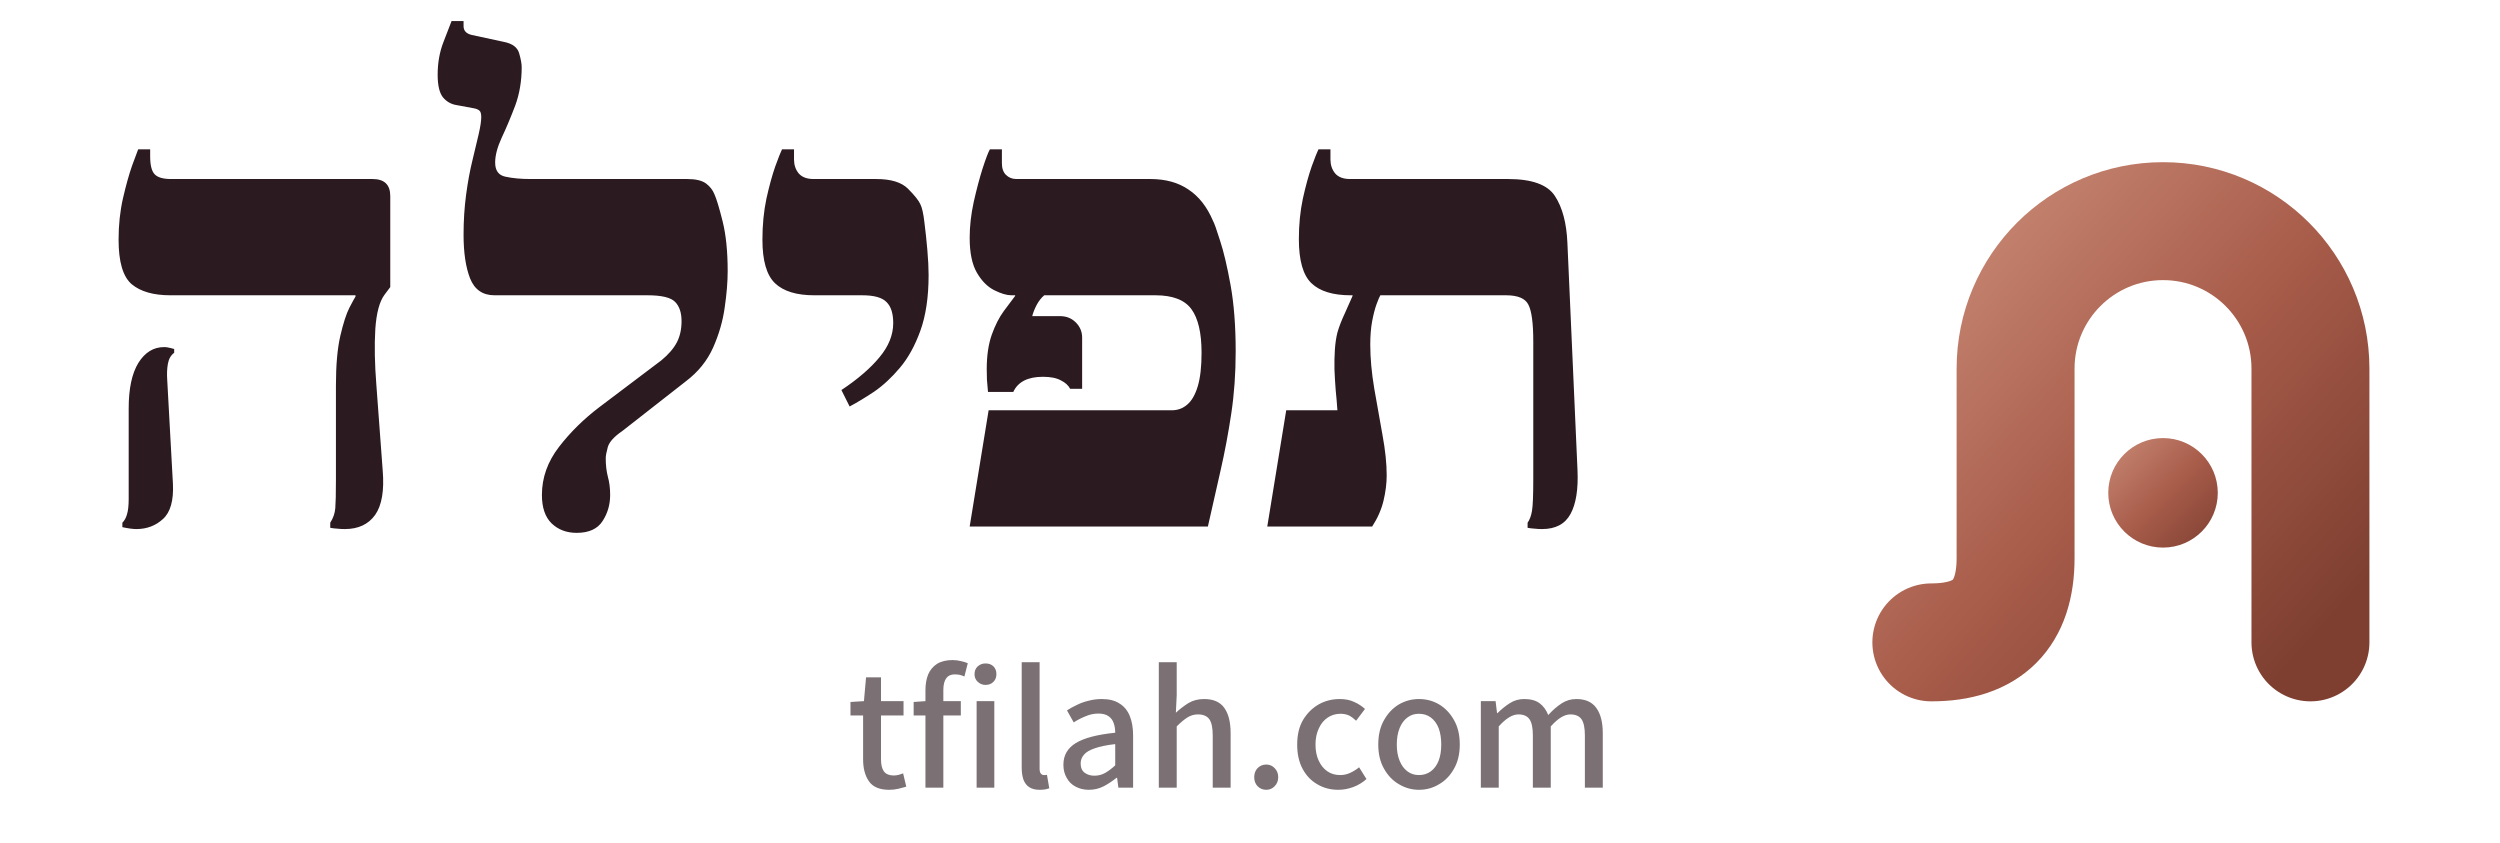
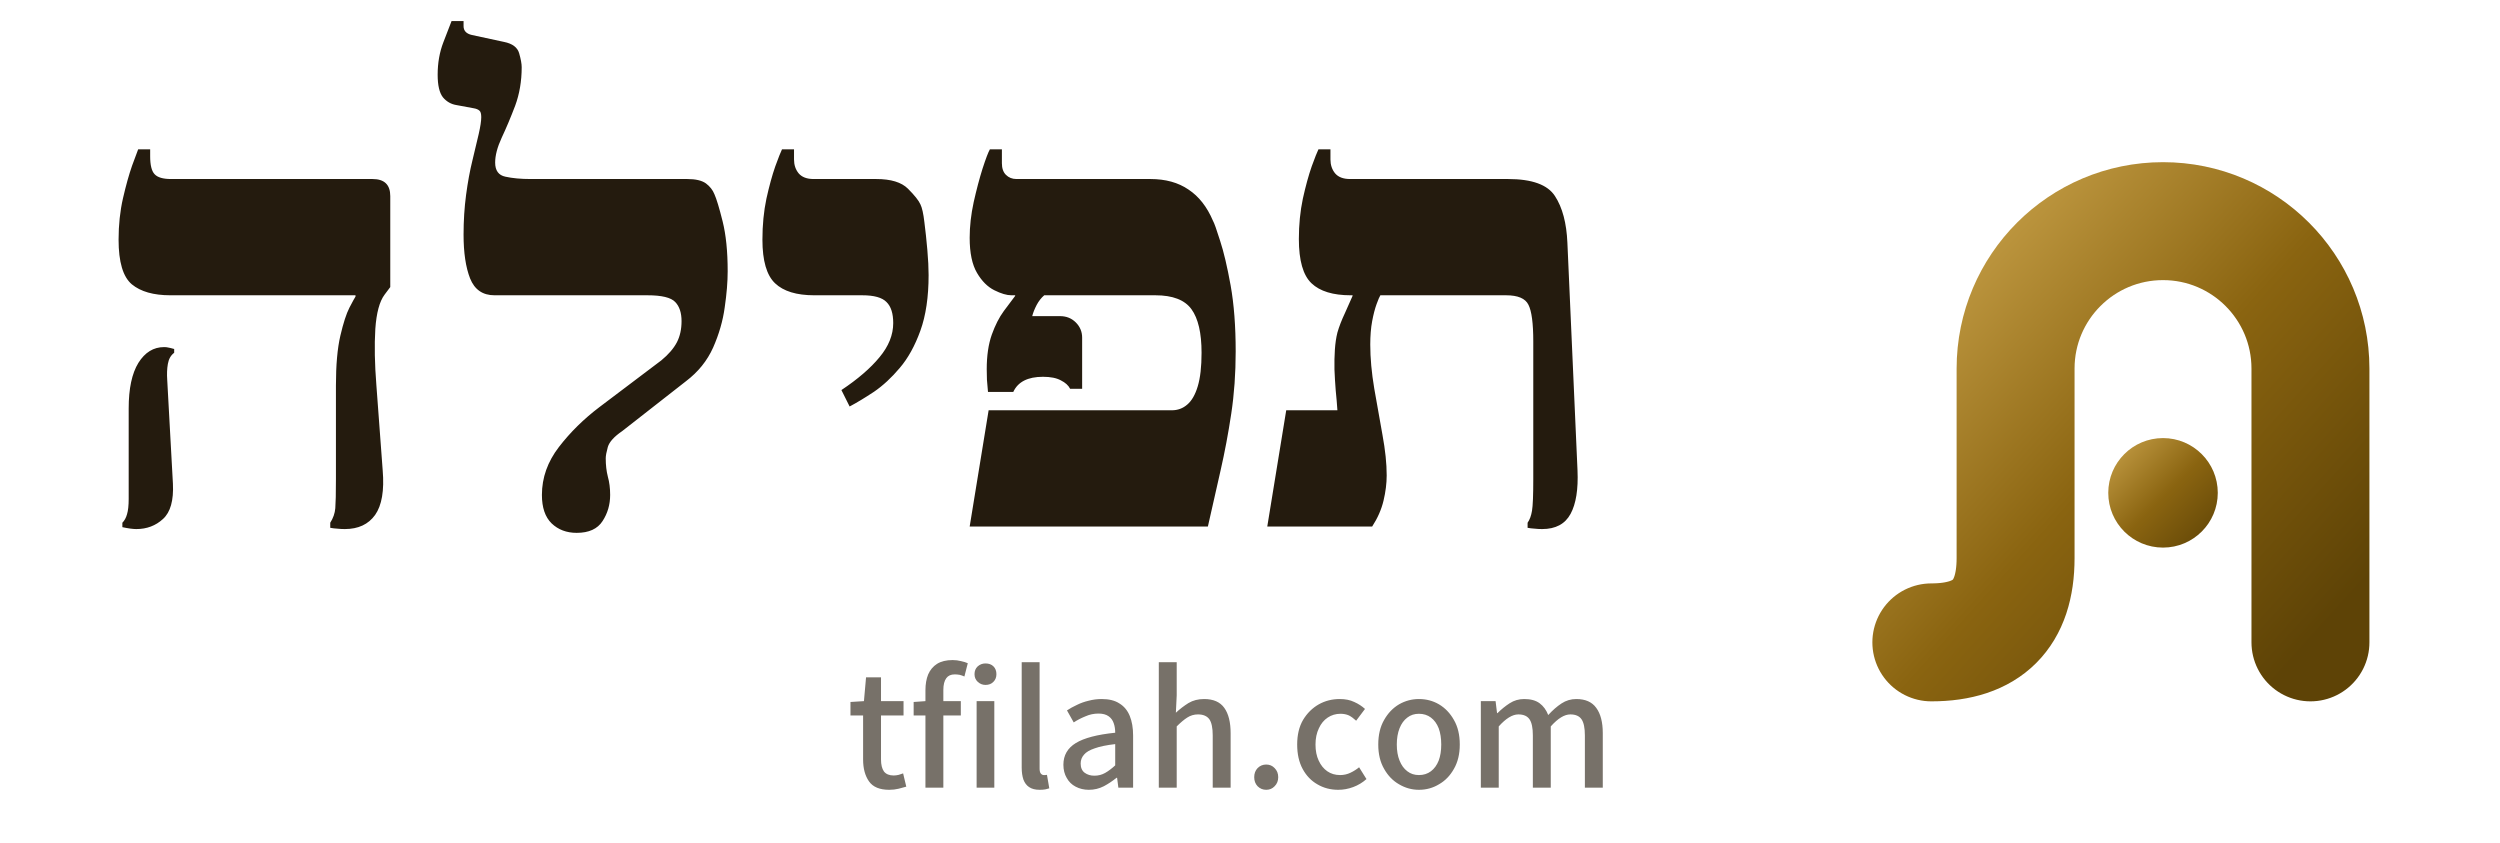
<svg xmlns="http://www.w3.org/2000/svg" viewBox="0 0 118.7 40" role="img" aria-label="תפילה · tfilah.com">
  <g transform="translate(86.7 4)">
    <defs>
      <linearGradient id="tfg" x1="0" y1="0" x2="1" y2="1">
-         <stop offset="0" stop-color="#C98A76" />
-         <stop offset=".52" stop-color="#A85C4A" />
-         <stop offset="1" stop-color="#7E3F31" />
+         <stop offset="0" stop-color="#C9A24A" />
+         <stop offset=".52" stop-color="#8A6410" />
+         <stop offset="1" stop-color="#5E4306" />
      </linearGradient>
    </defs>
    <path d="M23 26.5V13.5A7 7 0 0 0 9 13.5V22.5Q9 26.5 5 26.5" fill="none" stroke="url(#tfg)" stroke-width="5.6" stroke-linecap="round" stroke-linejoin="round" />
    <circle cx="16" cy="19.4" r="2.6" fill="url(#tfg)" />
  </g>
-   <path transform="translate(3.98 25)" d="M12.39 0.12Q12.21 0.12 12.03 0.1Q11.85 0.09 11.7 0.06V-0.18Q11.91 -0.51 11.94 -0.87Q11.97 -1.23 11.97 -2.25V-6.69Q11.97 -8.16 12.18 -9.06Q12.39 -9.96 12.61 -10.39Q12.84 -10.83 12.9 -10.92V-10.98H4.11Q2.91 -10.98 2.28 -11.5Q1.65 -12.03 1.65 -13.62Q1.65 -14.67 1.86 -15.59Q2.07 -16.5 2.29 -17.13Q2.52 -17.76 2.58 -17.91H3.15V-17.58Q3.15 -16.95 3.36 -16.73Q3.57 -16.5 4.14 -16.5H13.71Q14.55 -16.5 14.55 -15.69V-11.37L14.28 -11.01Q13.92 -10.53 13.84 -9.38Q13.77 -8.22 13.89 -6.72L14.19 -2.67Q14.31 -1.23 13.83 -0.55Q13.35 0.12 12.39 0.12ZM2.49 0.12Q2.25 0.12 1.83 0.03V-0.18Q1.98 -0.33 2.05 -0.58Q2.13 -0.84 2.13 -1.32V-5.61Q2.13 -7.02 2.59 -7.77Q3.06 -8.52 3.81 -8.52Q3.93 -8.52 4 -8.5Q4.08 -8.49 4.29 -8.43V-8.25Q4.05 -8.07 3.99 -7.72Q3.93 -7.38 3.96 -6.96L4.23 -2.04Q4.29 -0.84 3.76 -0.36Q3.24 0.12 2.49 0.12ZM23.4 0.3Q22.68 0.3 22.21 -0.15Q21.75 -0.6 21.75 -1.5Q21.75 -2.73 22.56 -3.78Q23.37 -4.83 24.48 -5.67L27.42 -7.89Q27.93 -8.31 28.16 -8.75Q28.38 -9.18 28.38 -9.75Q28.38 -10.35 28.08 -10.66Q27.78 -10.98 26.76 -10.98H19.5Q18.66 -10.98 18.34 -11.78Q18.03 -12.57 18.03 -13.86Q18.03 -14.85 18.15 -15.75Q18.27 -16.65 18.45 -17.38Q18.63 -18.12 18.75 -18.64Q18.87 -19.17 18.87 -19.44Q18.87 -19.68 18.78 -19.75Q18.69 -19.83 18.51 -19.86L17.7 -20.01Q17.31 -20.07 17.05 -20.38Q16.8 -20.7 16.8 -21.45Q16.8 -22.29 17.07 -22.99Q17.34 -23.7 17.46 -24H18.03V-23.76Q18.03 -23.43 18.42 -23.34L19.95 -23.01Q20.55 -22.89 20.67 -22.47Q20.79 -22.05 20.79 -21.81Q20.79 -20.82 20.48 -19.98Q20.16 -19.14 19.84 -18.46Q19.53 -17.79 19.53 -17.28Q19.53 -16.71 20.02 -16.61Q20.52 -16.5 21.21 -16.5H28.65Q29.25 -16.5 29.54 -16.29Q29.82 -16.08 29.94 -15.78Q30.09 -15.45 30.33 -14.49Q30.57 -13.53 30.57 -12.12Q30.57 -11.37 30.43 -10.41Q30.3 -9.45 29.88 -8.5Q29.46 -7.56 28.59 -6.9L25.56 -4.53Q24.99 -4.14 24.88 -3.78Q24.78 -3.42 24.78 -3.24Q24.78 -2.76 24.88 -2.37Q24.99 -1.98 24.99 -1.5Q24.99 -0.81 24.63 -0.26Q24.27 0.3 23.4 0.3ZM36.36 -5.7 35.97 -6.48Q37.14 -7.26 37.78 -8.04Q38.43 -8.82 38.43 -9.66Q38.43 -10.35 38.11 -10.66Q37.8 -10.98 36.96 -10.98H34.68Q33.42 -10.98 32.82 -11.55Q32.22 -12.12 32.22 -13.62Q32.22 -14.67 32.41 -15.57Q32.61 -16.47 32.83 -17.1Q33.06 -17.73 33.15 -17.91H33.72V-17.43Q33.72 -17.04 33.94 -16.77Q34.17 -16.5 34.65 -16.5H37.62Q38.67 -16.5 39.13 -16.04Q39.6 -15.57 39.72 -15.3Q39.84 -15.06 39.91 -14.45Q39.99 -13.83 40.05 -13.14Q40.11 -12.45 40.11 -11.94Q40.11 -10.38 39.72 -9.3Q39.33 -8.22 38.74 -7.53Q38.16 -6.84 37.52 -6.4Q36.87 -5.97 36.36 -5.7ZM42.06 0 42.96 -5.52H51.66Q52.08 -5.52 52.39 -5.79Q52.71 -6.06 52.89 -6.66Q53.07 -7.26 53.07 -8.25Q53.07 -9.66 52.59 -10.32Q52.11 -10.98 50.88 -10.98H45.6Q45.39 -10.8 45.24 -10.52Q45.09 -10.23 45.03 -9.99H46.35Q46.8 -9.99 47.1 -9.69Q47.4 -9.39 47.4 -8.97V-6.54H46.83Q46.71 -6.78 46.39 -6.94Q46.08 -7.11 45.54 -7.11Q44.46 -7.11 44.13 -6.39H42.93Q42.9 -6.75 42.88 -6.97Q42.87 -7.2 42.87 -7.47Q42.87 -8.43 43.11 -9.11Q43.35 -9.78 43.68 -10.23Q44.01 -10.68 44.22 -10.95V-10.98H44.04Q43.71 -10.98 43.23 -11.22Q42.75 -11.46 42.41 -12.04Q42.06 -12.63 42.06 -13.71Q42.06 -14.52 42.25 -15.4Q42.45 -16.29 42.67 -16.99Q42.9 -17.7 43.02 -17.91H43.59V-17.25Q43.59 -16.89 43.78 -16.7Q43.98 -16.5 44.28 -16.5H50.64Q51.72 -16.5 52.45 -16Q53.19 -15.51 53.61 -14.52Q53.7 -14.37 53.95 -13.57Q54.21 -12.78 54.45 -11.45Q54.69 -10.11 54.69 -8.31Q54.69 -6.75 54.48 -5.36Q54.27 -3.96 53.97 -2.65Q53.67 -1.35 53.37 0ZM69.24 0.12Q69.06 0.12 68.88 0.1Q68.7 0.09 68.55 0.06V-0.18Q68.7 -0.39 68.76 -0.75Q68.82 -1.11 68.82 -2.25V-8.79Q68.82 -10.08 68.59 -10.53Q68.37 -10.98 67.53 -10.98H61.56Q61.5 -10.89 61.38 -10.56Q61.26 -10.23 61.17 -9.75Q61.08 -9.27 61.08 -8.64Q61.08 -7.68 61.27 -6.55Q61.47 -5.43 61.66 -4.35Q61.86 -3.27 61.86 -2.43Q61.86 -1.86 61.71 -1.23Q61.56 -0.6 61.17 0H56.19L57.09 -5.52H59.52Q59.49 -5.97 59.44 -6.46Q59.4 -6.96 59.38 -7.46Q59.37 -7.95 59.4 -8.4Q59.43 -8.85 59.52 -9.21Q59.64 -9.63 59.88 -10.14L60.24 -10.95V-10.98H60.15Q58.89 -10.98 58.29 -11.55Q57.69 -12.12 57.69 -13.65Q57.69 -14.67 57.88 -15.57Q58.08 -16.47 58.3 -17.1Q58.53 -17.73 58.62 -17.91H59.19V-17.43Q59.19 -17.04 59.41 -16.77Q59.64 -16.5 60.12 -16.5H67.62Q69.33 -16.5 69.85 -15.69Q70.38 -14.88 70.44 -13.47L70.92 -2.67Q70.98 -1.32 70.59 -0.6Q70.2 0.12 69.24 0.12Z" fill="#2B1A1F" />
-   <path transform="translate(40.20 37.4)" d="M2.02 0.1Q1.34 0.1 1.06 -0.3Q0.78 -0.7 0.78 -1.34V-3.43H0.18V-4.07L0.82 -4.11L0.92 -5.24H1.63V-4.11H2.7V-3.43H1.63V-1.34Q1.63 -0.97 1.77 -0.77Q1.92 -0.58 2.23 -0.58Q2.34 -0.58 2.47 -0.61Q2.59 -0.65 2.68 -0.68L2.83 -0.05Q2.66 0 2.46 0.05Q2.25 0.1 2.02 0.1ZM3.74 0V-3.43H3.18V-4.07L3.74 -4.11V-4.63Q3.74 -5.06 3.87 -5.38Q4.01 -5.7 4.29 -5.88Q4.58 -6.06 5.03 -6.06Q5.24 -6.06 5.43 -6.01Q5.62 -5.97 5.75 -5.91L5.59 -5.28Q5.48 -5.33 5.36 -5.36Q5.24 -5.38 5.13 -5.38Q4.86 -5.38 4.73 -5.2Q4.59 -5.01 4.59 -4.64V-4.11H5.42V-3.43H4.59V0ZM6.17 0V-4.11H7.01V0ZM6.59 -4.88Q6.38 -4.88 6.22 -5.03Q6.07 -5.17 6.07 -5.39Q6.07 -5.62 6.22 -5.76Q6.38 -5.9 6.59 -5.9Q6.83 -5.9 6.97 -5.76Q7.11 -5.62 7.11 -5.39Q7.11 -5.17 6.97 -5.03Q6.83 -4.88 6.59 -4.88ZM9.16 0.1Q8.85 0.1 8.66 -0.03Q8.48 -0.15 8.39 -0.39Q8.31 -0.63 8.31 -0.96V-5.96H9.16V-0.91Q9.16 -0.74 9.22 -0.67Q9.28 -0.6 9.36 -0.6Q9.39 -0.6 9.42 -0.6Q9.46 -0.6 9.51 -0.61L9.62 0.03Q9.54 0.05 9.43 0.08Q9.32 0.1 9.16 0.1ZM11.5 0.1Q11.15 0.1 10.87 -0.05Q10.6 -0.19 10.45 -0.46Q10.29 -0.73 10.29 -1.09Q10.29 -1.76 10.88 -2.12Q11.47 -2.48 12.75 -2.61Q12.75 -2.86 12.68 -3.06Q12.61 -3.27 12.44 -3.39Q12.26 -3.52 11.96 -3.52Q11.63 -3.52 11.34 -3.39Q11.04 -3.27 10.78 -3.1L10.46 -3.67Q10.67 -3.81 10.93 -3.93Q11.19 -4.06 11.49 -4.13Q11.79 -4.21 12.11 -4.21Q12.63 -4.21 12.95 -4Q13.28 -3.8 13.44 -3.41Q13.6 -3.02 13.6 -2.47V0H12.9L12.84 -0.47H12.81Q12.53 -0.24 12.21 -0.07Q11.88 0.1 11.5 0.1ZM11.76 -0.57Q12.04 -0.57 12.27 -0.7Q12.5 -0.83 12.75 -1.06V-2.07Q12.14 -2 11.78 -1.87Q11.42 -1.75 11.27 -1.57Q11.11 -1.39 11.11 -1.15Q11.11 -0.85 11.3 -0.71Q11.49 -0.57 11.76 -0.57ZM14.82 0V-5.96H15.67V-4.38L15.63 -3.56Q15.91 -3.82 16.23 -4.02Q16.55 -4.21 16.97 -4.21Q17.63 -4.21 17.93 -3.79Q18.23 -3.37 18.23 -2.59V0H17.38V-2.48Q17.38 -3.02 17.22 -3.25Q17.05 -3.48 16.68 -3.48Q16.4 -3.48 16.17 -3.33Q15.95 -3.19 15.67 -2.91V0ZM19.92 0.1Q19.68 0.1 19.51 -0.07Q19.35 -0.24 19.35 -0.5Q19.35 -0.76 19.51 -0.93Q19.68 -1.1 19.92 -1.1Q20.16 -1.1 20.32 -0.93Q20.49 -0.76 20.49 -0.5Q20.49 -0.24 20.32 -0.07Q20.16 0.1 19.92 0.1ZM23.34 0.1Q22.79 0.1 22.35 -0.16Q21.91 -0.41 21.65 -0.89Q21.39 -1.37 21.39 -2.05Q21.39 -2.74 21.67 -3.22Q21.96 -3.7 22.42 -3.96Q22.87 -4.21 23.41 -4.21Q23.81 -4.21 24.1 -4.07Q24.39 -3.94 24.61 -3.74L24.19 -3.18Q24.02 -3.34 23.85 -3.43Q23.67 -3.51 23.45 -3.51Q23.11 -3.51 22.84 -3.33Q22.57 -3.15 22.42 -2.82Q22.26 -2.49 22.26 -2.05Q22.26 -1.61 22.41 -1.29Q22.56 -0.96 22.82 -0.78Q23.08 -0.6 23.43 -0.6Q23.69 -0.6 23.92 -0.71Q24.15 -0.82 24.33 -0.97L24.68 -0.41Q24.4 -0.16 24.05 -0.03Q23.7 0.1 23.34 0.1ZM27.17 0.1Q26.67 0.1 26.23 -0.16Q25.79 -0.41 25.52 -0.89Q25.24 -1.37 25.24 -2.05Q25.24 -2.74 25.52 -3.22Q25.79 -3.7 26.23 -3.96Q26.67 -4.21 27.17 -4.21Q27.69 -4.21 28.12 -3.96Q28.56 -3.7 28.83 -3.22Q29.11 -2.74 29.11 -2.05Q29.11 -1.37 28.83 -0.89Q28.56 -0.41 28.12 -0.16Q27.69 0.1 27.17 0.1ZM27.17 -0.6Q27.5 -0.6 27.74 -0.78Q27.98 -0.96 28.11 -1.29Q28.23 -1.61 28.23 -2.05Q28.23 -2.49 28.11 -2.82Q27.98 -3.15 27.74 -3.33Q27.5 -3.51 27.17 -3.51Q26.85 -3.51 26.62 -3.33Q26.38 -3.15 26.25 -2.82Q26.12 -2.49 26.12 -2.05Q26.12 -1.61 26.25 -1.29Q26.38 -0.96 26.62 -0.78Q26.85 -0.6 27.17 -0.6ZM30.11 0V-4.11H30.81L30.88 -3.54H30.9Q31.17 -3.81 31.48 -4.01Q31.79 -4.21 32.17 -4.21Q32.63 -4.21 32.9 -4.01Q33.17 -3.81 33.31 -3.45Q33.62 -3.79 33.94 -4Q34.26 -4.21 34.64 -4.21Q35.29 -4.21 35.59 -3.79Q35.9 -3.37 35.9 -2.59V0H35.05V-2.48Q35.05 -3.02 34.89 -3.25Q34.73 -3.48 34.36 -3.48Q34.15 -3.48 33.92 -3.34Q33.69 -3.2 33.43 -2.91V0H32.58V-2.48Q32.58 -3.02 32.42 -3.25Q32.26 -3.48 31.89 -3.48Q31.47 -3.48 30.96 -2.91V0Z" fill="#2B1A1F" fill-opacity=".62" />
+   <path transform="translate(3.98 25)" d="M12.39 0.12Q12.21 0.12 12.03 0.1Q11.85 0.09 11.7 0.06V-0.18Q11.91 -0.51 11.94 -0.87Q11.97 -1.23 11.97 -2.25V-6.69Q11.97 -8.16 12.18 -9.06Q12.39 -9.96 12.61 -10.39Q12.84 -10.83 12.9 -10.92V-10.98H4.11Q2.91 -10.98 2.28 -11.5Q1.65 -12.03 1.65 -13.62Q1.65 -14.67 1.86 -15.59Q2.07 -16.5 2.29 -17.13Q2.52 -17.76 2.58 -17.91H3.15V-17.58Q3.15 -16.95 3.36 -16.73Q3.57 -16.5 4.14 -16.5H13.71Q14.55 -16.5 14.55 -15.69V-11.37L14.28 -11.01Q13.92 -10.53 13.84 -9.38Q13.77 -8.22 13.89 -6.72L14.19 -2.67Q14.31 -1.23 13.83 -0.55Q13.35 0.12 12.39 0.12ZM2.49 0.12Q2.25 0.12 1.83 0.03V-0.18Q1.98 -0.33 2.05 -0.58Q2.13 -0.84 2.13 -1.32V-5.61Q2.13 -7.02 2.59 -7.77Q3.06 -8.52 3.81 -8.52Q3.93 -8.52 4 -8.5Q4.08 -8.49 4.29 -8.43V-8.25Q4.05 -8.07 3.99 -7.72Q3.93 -7.38 3.96 -6.96L4.23 -2.04Q4.29 -0.84 3.76 -0.36Q3.24 0.12 2.49 0.12ZM23.4 0.3Q22.68 0.3 22.21 -0.15Q21.75 -0.6 21.75 -1.5Q21.75 -2.73 22.56 -3.78Q23.37 -4.83 24.48 -5.67L27.42 -7.89Q27.93 -8.31 28.16 -8.75Q28.38 -9.18 28.38 -9.75Q28.38 -10.35 28.08 -10.66Q27.78 -10.98 26.76 -10.98H19.5Q18.66 -10.98 18.34 -11.78Q18.03 -12.57 18.03 -13.86Q18.03 -14.85 18.15 -15.75Q18.27 -16.65 18.45 -17.38Q18.63 -18.12 18.75 -18.64Q18.87 -19.17 18.87 -19.44Q18.87 -19.68 18.78 -19.75Q18.69 -19.83 18.51 -19.86L17.7 -20.01Q17.31 -20.07 17.05 -20.38Q16.8 -20.7 16.8 -21.45Q16.8 -22.29 17.07 -22.99Q17.34 -23.7 17.46 -24H18.03V-23.76Q18.03 -23.43 18.42 -23.34L19.95 -23.01Q20.55 -22.89 20.67 -22.47Q20.79 -22.05 20.79 -21.81Q20.79 -20.82 20.48 -19.98Q20.16 -19.14 19.84 -18.46Q19.53 -17.79 19.53 -17.28Q19.53 -16.71 20.02 -16.61Q20.52 -16.5 21.21 -16.5H28.65Q29.25 -16.5 29.54 -16.29Q29.82 -16.08 29.94 -15.78Q30.09 -15.45 30.33 -14.49Q30.57 -13.53 30.57 -12.12Q30.57 -11.37 30.43 -10.41Q30.3 -9.45 29.88 -8.5Q29.46 -7.56 28.59 -6.9L25.56 -4.53Q24.99 -4.14 24.88 -3.78Q24.78 -3.42 24.78 -3.24Q24.78 -2.76 24.88 -2.37Q24.99 -1.98 24.99 -1.5Q24.99 -0.81 24.63 -0.26Q24.27 0.3 23.4 0.3ZM36.36 -5.7 35.97 -6.48Q37.14 -7.26 37.78 -8.04Q38.43 -8.82 38.43 -9.66Q38.43 -10.35 38.11 -10.66Q37.8 -10.98 36.96 -10.98H34.68Q33.42 -10.98 32.82 -11.55Q32.22 -12.12 32.22 -13.62Q32.22 -14.67 32.41 -15.57Q32.61 -16.47 32.83 -17.1Q33.06 -17.73 33.15 -17.91H33.72V-17.43Q33.72 -17.04 33.94 -16.77Q34.17 -16.5 34.65 -16.5H37.62Q38.67 -16.5 39.13 -16.04Q39.6 -15.57 39.72 -15.3Q39.84 -15.06 39.91 -14.45Q39.99 -13.83 40.05 -13.14Q40.11 -12.45 40.11 -11.94Q40.11 -10.38 39.72 -9.3Q39.33 -8.22 38.74 -7.53Q38.16 -6.84 37.52 -6.4Q36.87 -5.97 36.36 -5.7ZM42.06 0 42.96 -5.52H51.66Q52.08 -5.52 52.39 -5.79Q52.71 -6.06 52.89 -6.66Q53.07 -7.26 53.07 -8.25Q53.07 -9.66 52.59 -10.32Q52.11 -10.98 50.88 -10.98H45.6Q45.39 -10.8 45.24 -10.52Q45.09 -10.23 45.03 -9.99H46.35Q46.8 -9.99 47.1 -9.69Q47.4 -9.39 47.4 -8.97V-6.54H46.83Q46.71 -6.78 46.39 -6.94Q46.08 -7.11 45.54 -7.11Q44.46 -7.11 44.13 -6.39H42.93Q42.9 -6.75 42.88 -6.97Q42.87 -7.2 42.87 -7.47Q42.87 -8.43 43.11 -9.11Q43.35 -9.78 43.68 -10.23Q44.01 -10.68 44.22 -10.95V-10.98H44.04Q43.71 -10.98 43.23 -11.22Q42.75 -11.46 42.41 -12.04Q42.06 -12.63 42.06 -13.71Q42.06 -14.52 42.25 -15.4Q42.45 -16.29 42.67 -16.99Q42.9 -17.7 43.02 -17.91H43.59V-17.25Q43.59 -16.89 43.78 -16.7Q43.98 -16.5 44.28 -16.5H50.64Q51.72 -16.5 52.45 -16Q53.19 -15.51 53.61 -14.52Q53.7 -14.37 53.95 -13.57Q54.21 -12.78 54.45 -11.45Q54.69 -10.11 54.69 -8.31Q54.69 -6.75 54.48 -5.36Q54.27 -3.96 53.97 -2.65Q53.67 -1.35 53.37 0ZM69.24 0.12Q69.06 0.12 68.88 0.1Q68.7 0.09 68.55 0.06V-0.18Q68.7 -0.39 68.76 -0.75Q68.82 -1.11 68.82 -2.25V-8.79Q68.82 -10.08 68.59 -10.53Q68.37 -10.98 67.53 -10.98H61.56Q61.5 -10.89 61.38 -10.56Q61.26 -10.23 61.17 -9.75Q61.08 -9.27 61.08 -8.64Q61.08 -7.68 61.27 -6.55Q61.47 -5.43 61.66 -4.35Q61.86 -3.27 61.86 -2.43Q61.86 -1.86 61.71 -1.23Q61.56 -0.6 61.17 0H56.19L57.09 -5.52H59.52Q59.49 -5.97 59.44 -6.46Q59.4 -6.96 59.38 -7.46Q59.37 -7.95 59.4 -8.4Q59.43 -8.85 59.52 -9.21Q59.64 -9.63 59.88 -10.14L60.24 -10.95V-10.98H60.15Q58.89 -10.98 58.29 -11.55Q57.69 -12.12 57.69 -13.65Q57.69 -14.67 57.88 -15.57Q58.08 -16.47 58.3 -17.1Q58.53 -17.73 58.62 -17.91H59.19V-17.43Q59.19 -17.04 59.41 -16.77Q59.64 -16.5 60.12 -16.5H67.62Q69.33 -16.5 69.85 -15.69Q70.38 -14.88 70.44 -13.47L70.92 -2.67Q70.98 -1.32 70.59 -0.6Q70.2 0.12 69.24 0.12Z" fill="#241B0E" />
+   <path transform="translate(40.20 37.4)" d="M2.02 0.1Q1.34 0.1 1.06 -0.3Q0.78 -0.7 0.78 -1.34V-3.43H0.18V-4.07L0.82 -4.11L0.92 -5.24H1.63V-4.11H2.7V-3.43H1.63V-1.34Q1.63 -0.97 1.77 -0.77Q1.92 -0.58 2.23 -0.58Q2.34 -0.58 2.47 -0.61Q2.59 -0.65 2.68 -0.68L2.83 -0.05Q2.66 0 2.46 0.05Q2.25 0.1 2.02 0.1ZM3.74 0V-3.43H3.18V-4.07L3.74 -4.11V-4.63Q3.74 -5.06 3.87 -5.38Q4.01 -5.7 4.29 -5.88Q4.58 -6.06 5.03 -6.06Q5.24 -6.06 5.43 -6.01Q5.62 -5.97 5.75 -5.91L5.59 -5.28Q5.48 -5.33 5.36 -5.36Q5.24 -5.38 5.13 -5.38Q4.86 -5.38 4.73 -5.2Q4.59 -5.01 4.59 -4.64V-4.11H5.42V-3.43H4.59V0ZM6.17 0V-4.11H7.01V0ZM6.59 -4.88Q6.38 -4.88 6.22 -5.03Q6.07 -5.17 6.07 -5.39Q6.07 -5.62 6.22 -5.76Q6.38 -5.9 6.59 -5.9Q6.83 -5.9 6.97 -5.76Q7.11 -5.62 7.11 -5.39Q7.11 -5.17 6.97 -5.03Q6.83 -4.88 6.59 -4.88ZM9.16 0.1Q8.85 0.1 8.66 -0.03Q8.48 -0.15 8.39 -0.39Q8.31 -0.63 8.31 -0.96V-5.96H9.16V-0.91Q9.16 -0.74 9.22 -0.67Q9.28 -0.6 9.36 -0.6Q9.39 -0.6 9.42 -0.6Q9.46 -0.6 9.51 -0.61L9.62 0.03Q9.54 0.05 9.43 0.08Q9.32 0.1 9.16 0.1ZM11.5 0.1Q11.15 0.1 10.87 -0.05Q10.6 -0.19 10.45 -0.46Q10.29 -0.73 10.29 -1.09Q10.29 -1.76 10.88 -2.12Q11.47 -2.48 12.75 -2.61Q12.75 -2.86 12.68 -3.06Q12.61 -3.27 12.44 -3.39Q12.26 -3.52 11.96 -3.52Q11.63 -3.52 11.34 -3.39Q11.04 -3.27 10.78 -3.1L10.46 -3.67Q10.67 -3.81 10.93 -3.93Q11.19 -4.06 11.49 -4.13Q11.79 -4.21 12.11 -4.21Q12.63 -4.21 12.95 -4Q13.28 -3.8 13.44 -3.41Q13.6 -3.02 13.6 -2.47V0H12.9L12.84 -0.47H12.81Q12.53 -0.24 12.21 -0.07Q11.88 0.1 11.5 0.1ZM11.76 -0.57Q12.04 -0.57 12.27 -0.7Q12.5 -0.83 12.75 -1.06V-2.07Q12.14 -2 11.78 -1.87Q11.42 -1.75 11.27 -1.57Q11.11 -1.39 11.11 -1.15Q11.11 -0.85 11.3 -0.71Q11.49 -0.57 11.76 -0.57ZM14.82 0V-5.96H15.67V-4.38L15.63 -3.56Q15.91 -3.82 16.23 -4.02Q16.55 -4.21 16.97 -4.21Q17.63 -4.21 17.93 -3.79Q18.23 -3.37 18.23 -2.59V0H17.38V-2.48Q17.38 -3.02 17.22 -3.25Q17.05 -3.48 16.68 -3.48Q16.4 -3.48 16.17 -3.33Q15.95 -3.19 15.67 -2.91V0ZM19.92 0.1Q19.68 0.1 19.51 -0.07Q19.35 -0.24 19.35 -0.5Q19.35 -0.76 19.51 -0.93Q19.68 -1.1 19.92 -1.1Q20.16 -1.1 20.32 -0.93Q20.49 -0.76 20.49 -0.5Q20.49 -0.24 20.32 -0.07Q20.16 0.1 19.92 0.1ZM23.34 0.1Q22.79 0.1 22.35 -0.16Q21.91 -0.41 21.65 -0.89Q21.39 -1.37 21.39 -2.05Q21.39 -2.74 21.67 -3.22Q21.96 -3.7 22.42 -3.96Q22.87 -4.21 23.41 -4.21Q23.81 -4.21 24.1 -4.07Q24.39 -3.94 24.61 -3.74L24.19 -3.18Q24.02 -3.34 23.85 -3.43Q23.67 -3.51 23.45 -3.51Q23.11 -3.51 22.84 -3.33Q22.57 -3.15 22.42 -2.82Q22.26 -2.49 22.26 -2.05Q22.26 -1.61 22.41 -1.29Q22.56 -0.96 22.82 -0.78Q23.08 -0.6 23.43 -0.6Q23.69 -0.6 23.92 -0.71Q24.15 -0.82 24.33 -0.97L24.68 -0.41Q24.4 -0.16 24.05 -0.03Q23.7 0.1 23.34 0.1ZM27.17 0.1Q26.67 0.1 26.23 -0.16Q25.79 -0.41 25.52 -0.89Q25.24 -1.37 25.24 -2.05Q25.24 -2.74 25.52 -3.22Q25.79 -3.7 26.23 -3.96Q26.67 -4.21 27.17 -4.21Q27.69 -4.21 28.12 -3.96Q28.56 -3.7 28.83 -3.22Q29.11 -2.74 29.11 -2.05Q29.11 -1.37 28.83 -0.89Q28.56 -0.41 28.12 -0.16Q27.69 0.1 27.17 0.1ZM27.17 -0.6Q27.5 -0.6 27.74 -0.78Q27.98 -0.96 28.11 -1.29Q28.23 -1.61 28.23 -2.05Q28.23 -2.49 28.11 -2.82Q27.98 -3.15 27.74 -3.33Q27.5 -3.51 27.17 -3.51Q26.85 -3.51 26.62 -3.33Q26.38 -3.15 26.25 -2.82Q26.12 -2.49 26.12 -2.05Q26.12 -1.61 26.25 -1.29Q26.38 -0.96 26.62 -0.78Q26.85 -0.6 27.17 -0.6ZM30.11 0V-4.11H30.81L30.88 -3.54H30.9Q31.17 -3.81 31.48 -4.01Q31.79 -4.21 32.17 -4.21Q32.63 -4.21 32.9 -4.01Q33.17 -3.81 33.31 -3.45Q33.62 -3.79 33.94 -4Q34.26 -4.21 34.64 -4.21Q35.29 -4.21 35.59 -3.79Q35.9 -3.37 35.9 -2.59V0H35.05V-2.48Q35.05 -3.02 34.89 -3.25Q34.73 -3.48 34.36 -3.48Q34.15 -3.48 33.92 -3.34Q33.69 -3.2 33.43 -2.91V0H32.58V-2.48Q32.58 -3.02 32.42 -3.25Q32.26 -3.48 31.89 -3.48Q31.47 -3.48 30.96 -2.91V0Z" fill="#241B0E" fill-opacity=".62" />
</svg>
